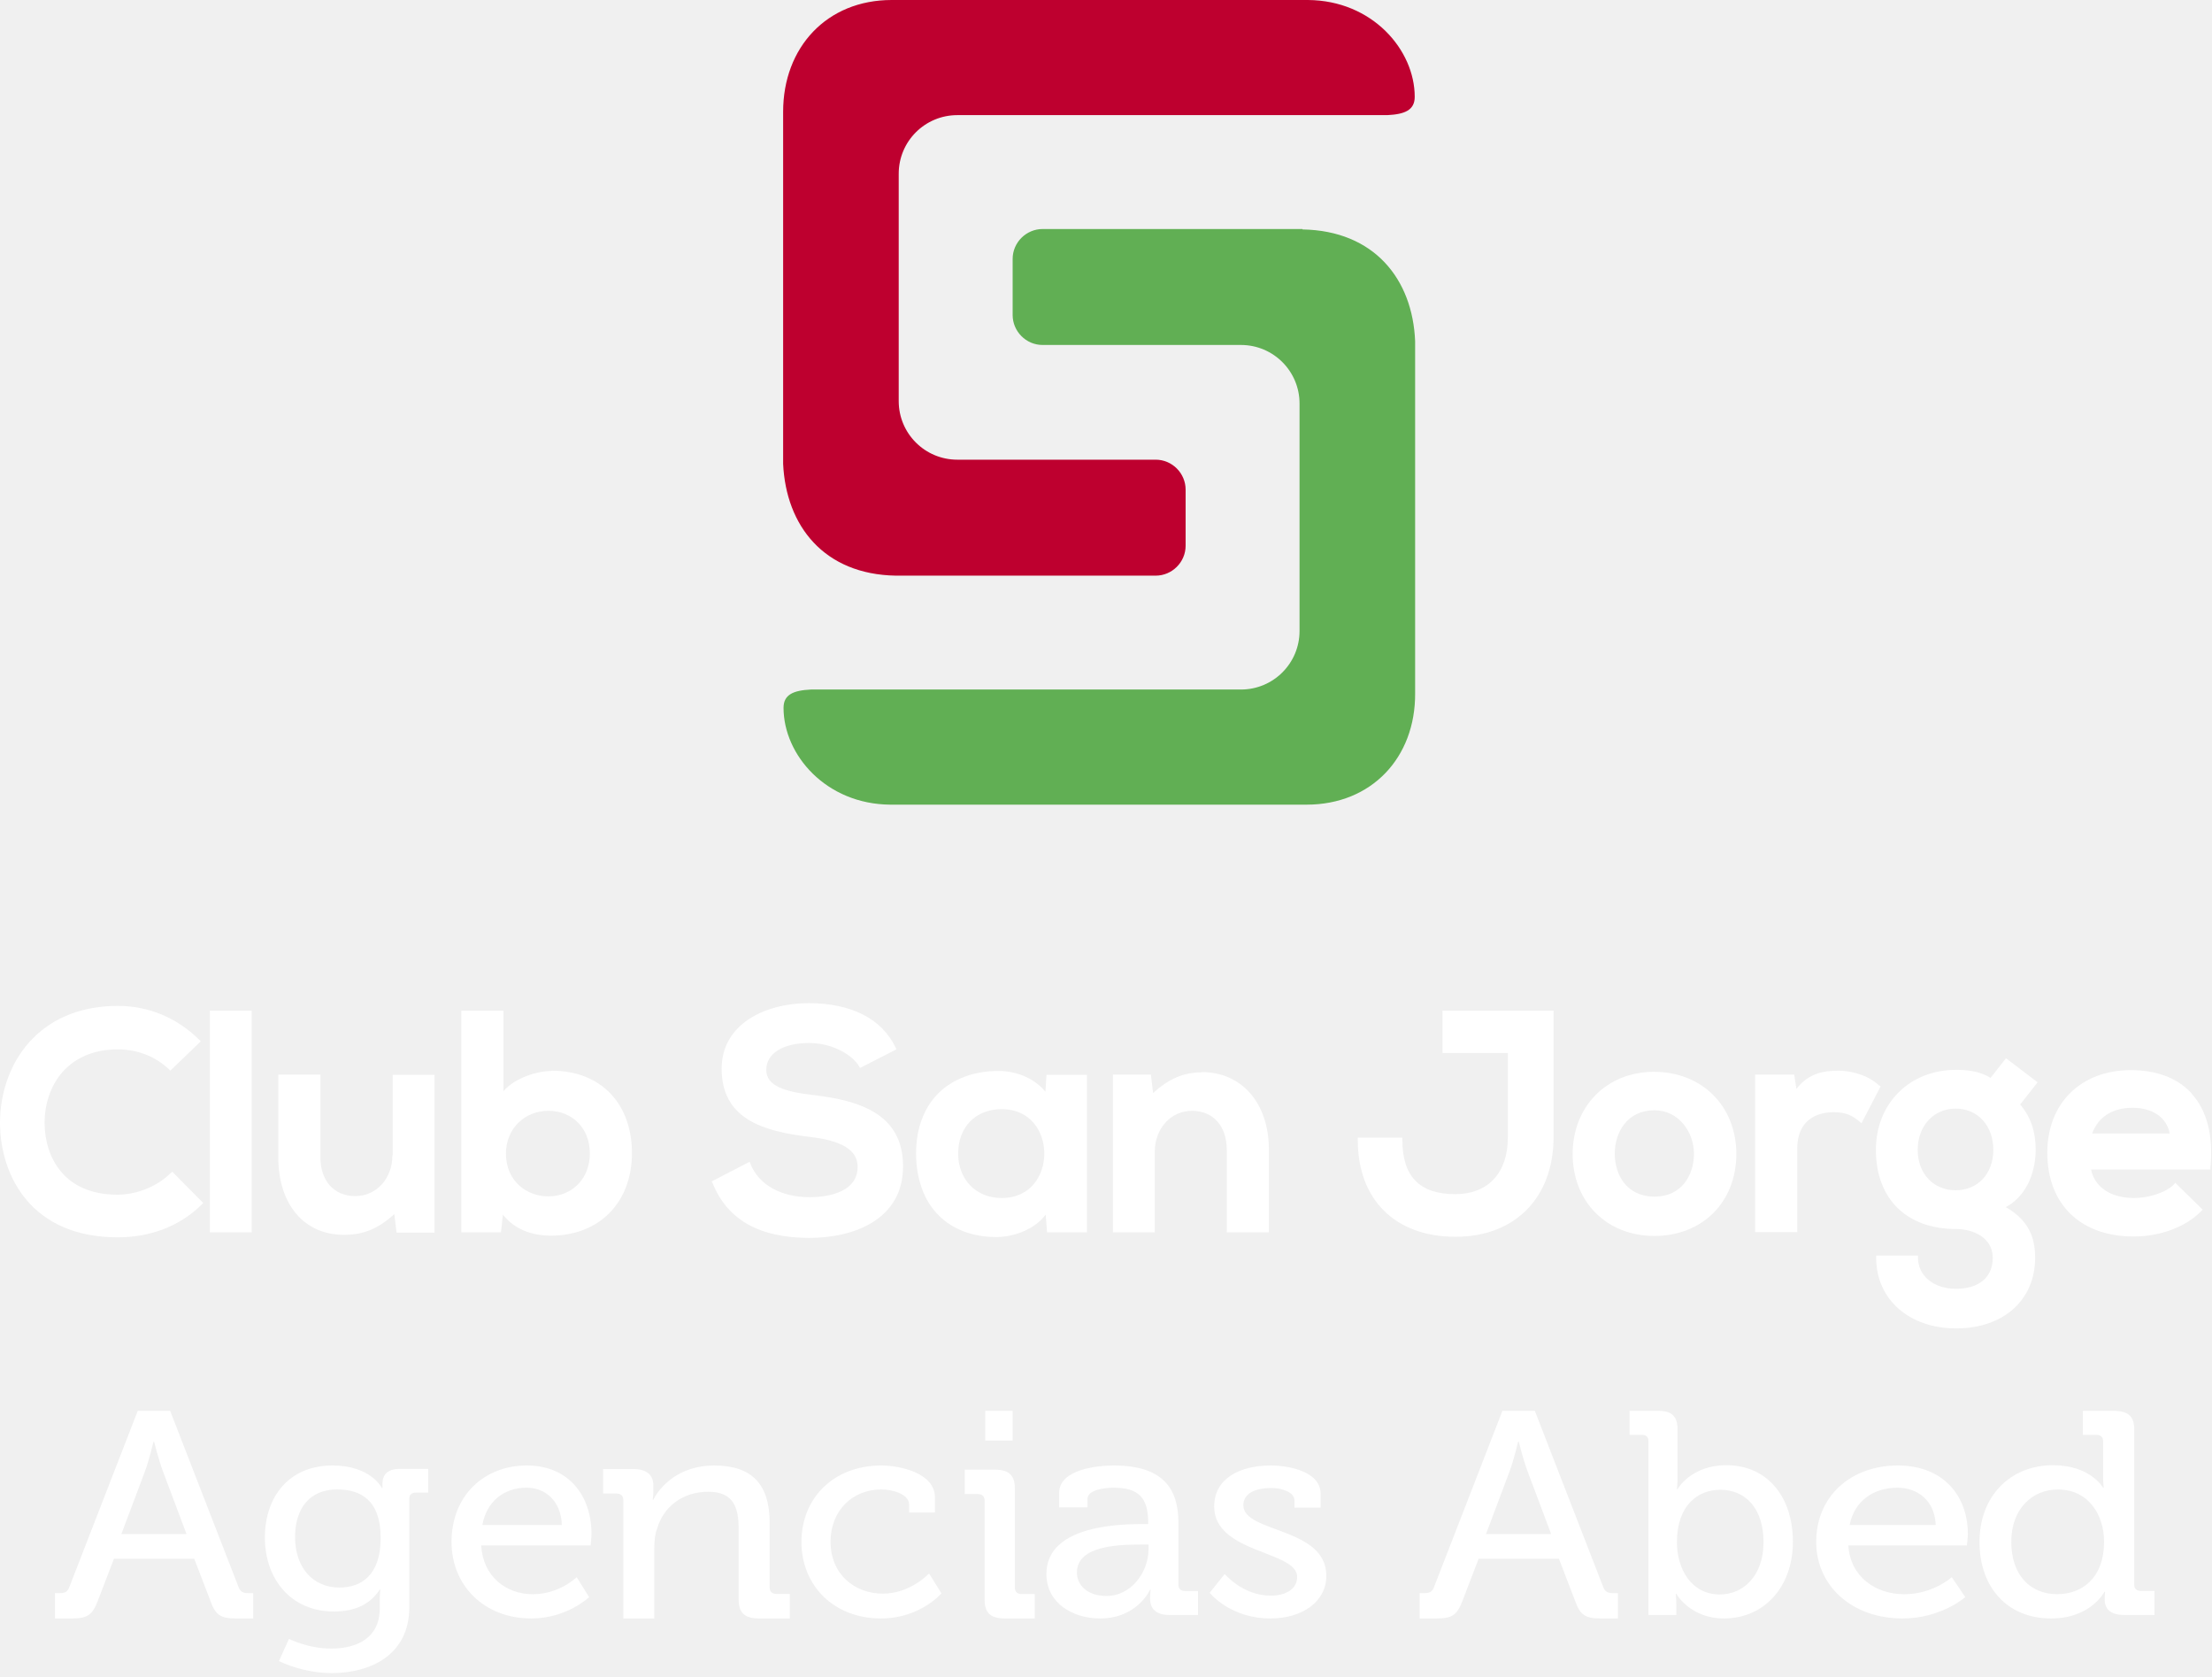
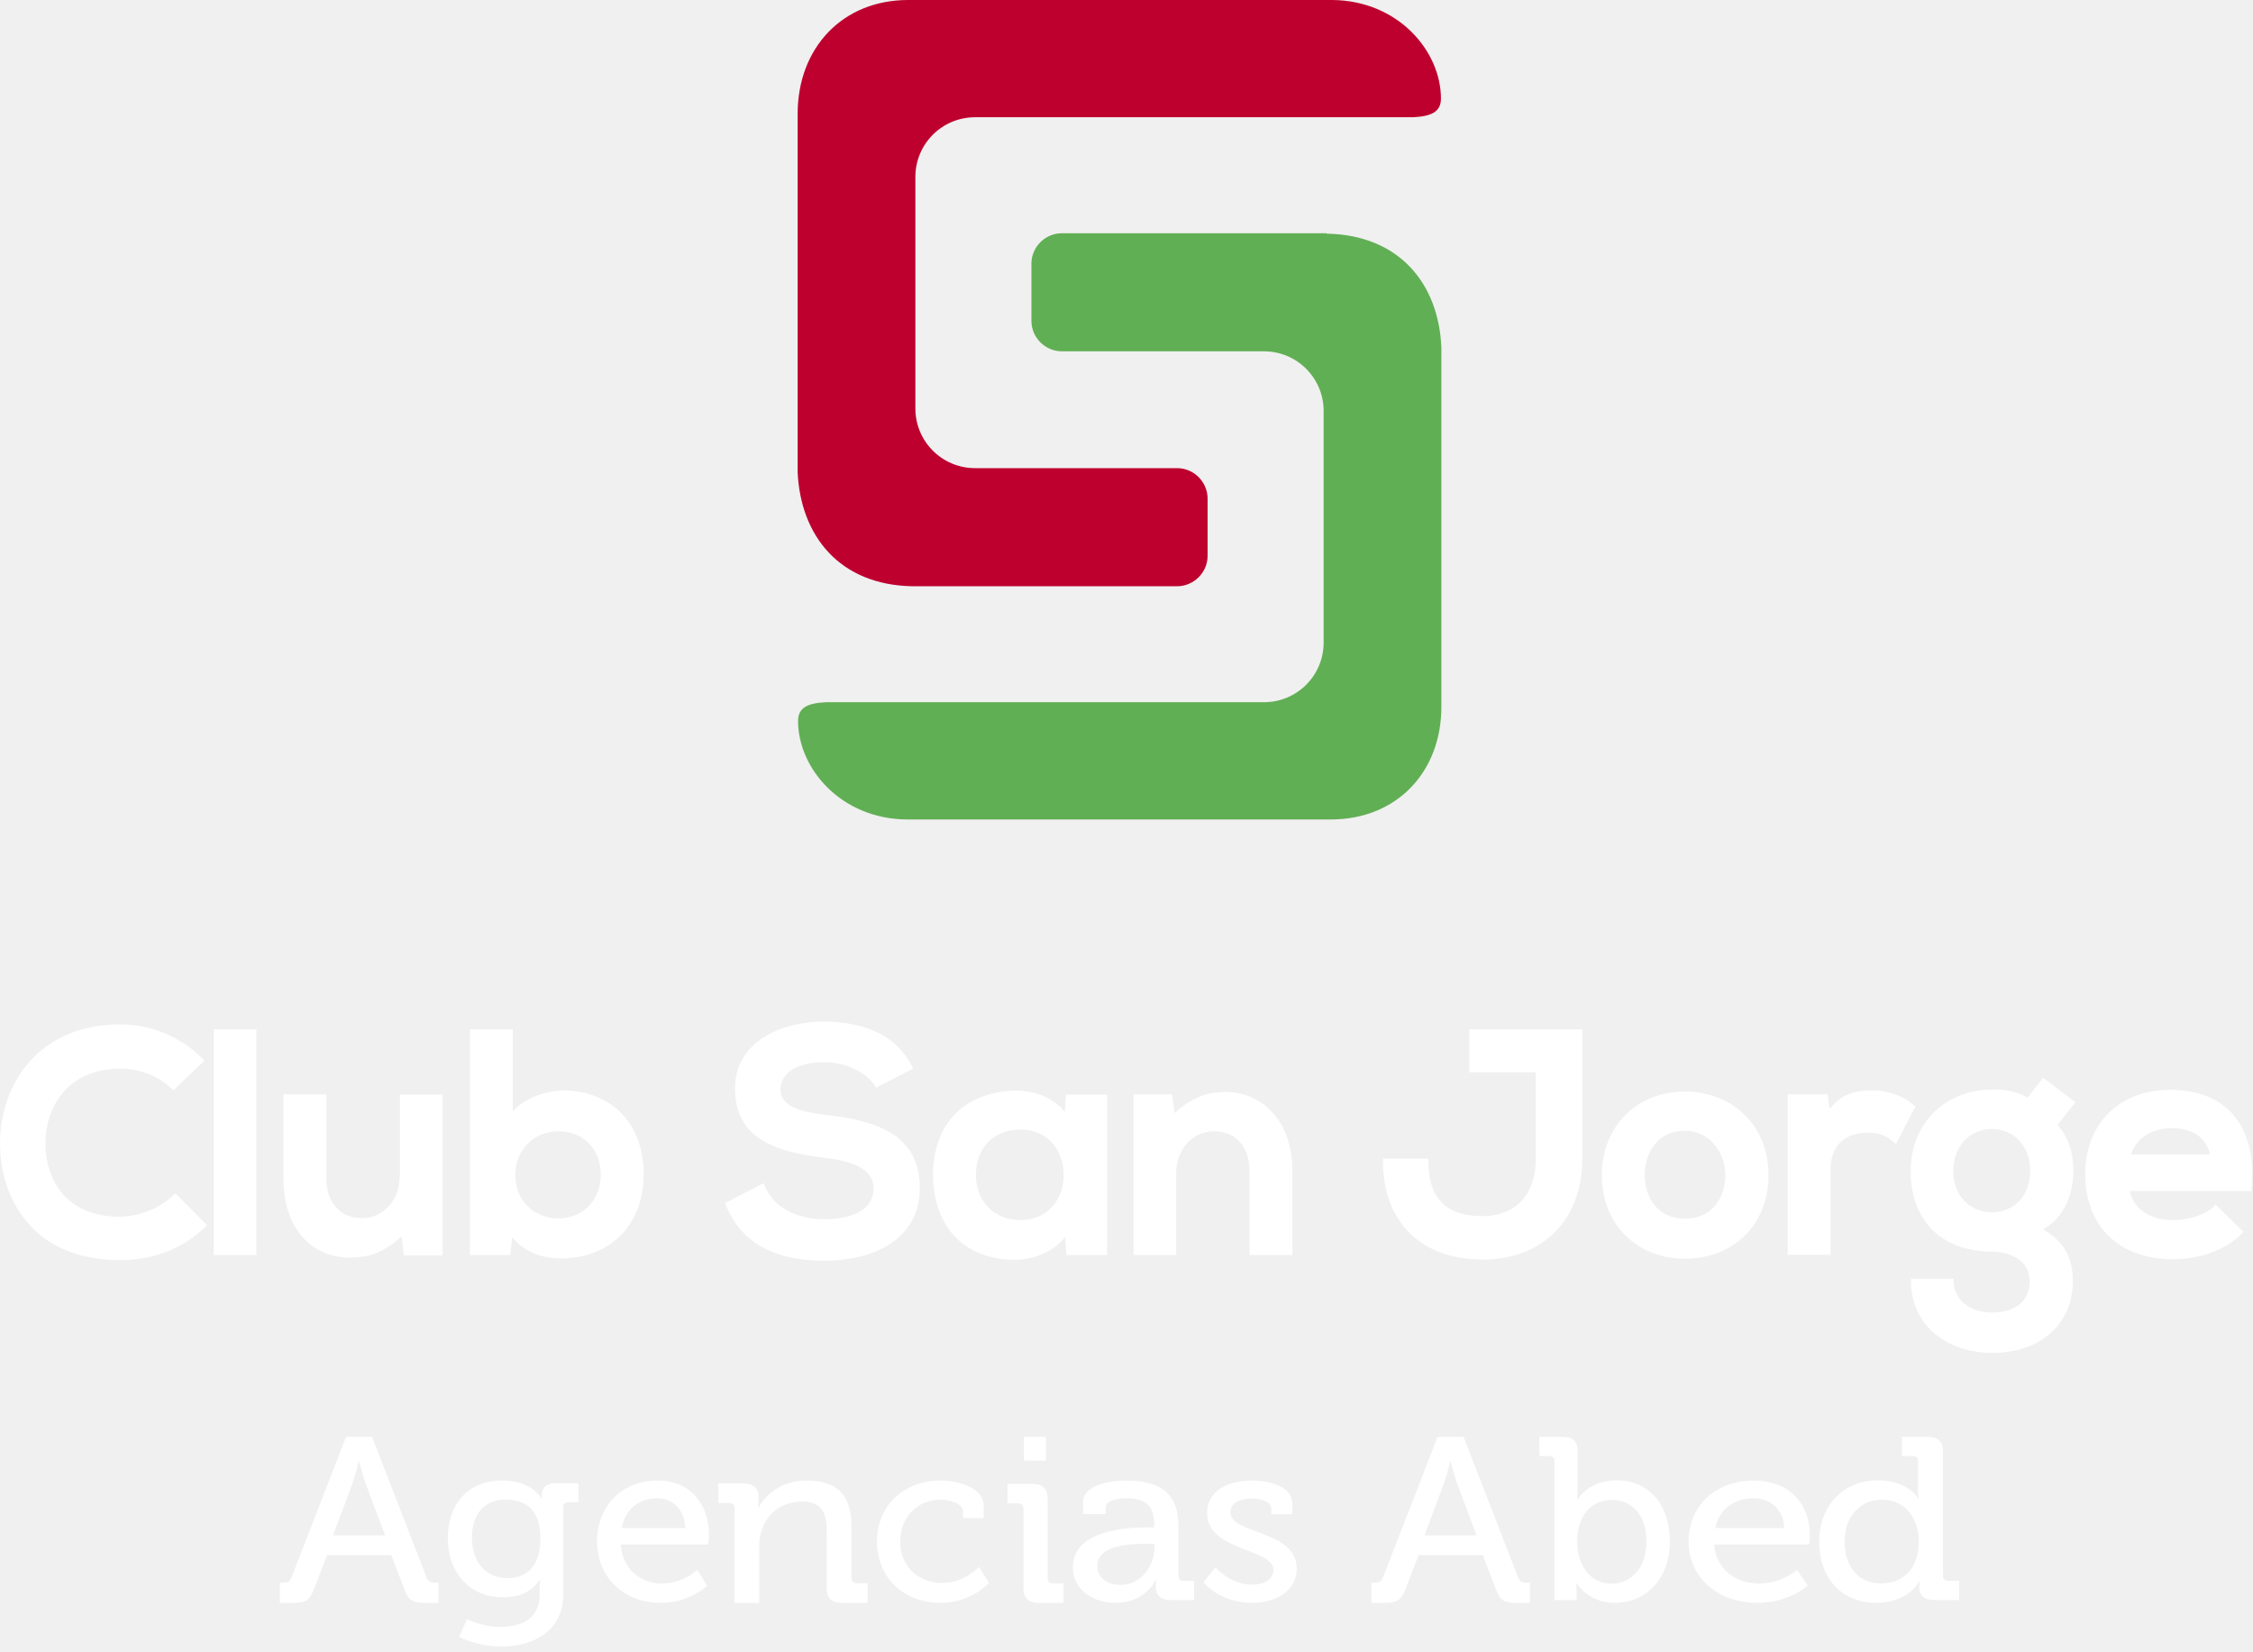
- <svg xmlns="http://www.w3.org/2000/svg" width="161" height="122" viewBox="0 0 161 122" fill="none">
+ <svg xmlns="http://www.w3.org/2000/svg" width="161" height="118" viewBox="0 0 161 118" fill="none">
  <path d="M65.201 41.891H84.116C85.296 41.891 86.295 40.923 86.295 39.713V35.63C86.295 34.45 85.326 33.452 84.116 33.452H69.68C67.32 33.452 65.413 31.547 65.413 29.188V12.643C65.413 10.284 67.32 8.378 69.68 8.378H100.972C102.243 8.318 102.97 8.015 102.97 7.047C102.97 3.63 99.883 0.03 95.192 0H64.899C60.178 0 57 3.448 57 8.136V33.755C57.212 38.261 59.966 41.8 65.201 41.891Z" fill="#BE002F" />
  <path d="M94.799 16.666H75.884C74.704 16.666 73.705 17.634 73.705 18.843V22.927C73.705 24.106 74.674 25.104 75.884 25.104H90.32C92.68 25.104 94.587 27.01 94.587 29.369V45.914C94.587 48.273 92.68 50.178 90.32 50.178H59.028C57.757 50.239 57.03 50.541 57.03 51.509C57.03 54.927 60.117 58.526 64.808 58.556H95.101C99.822 58.556 103.03 55.139 103 50.45V24.832C102.818 20.325 100.034 16.787 94.799 16.696" fill="#61AF54" />
  <path d="M12.416 85.369C11.449 86.336 9.957 86.94 8.546 86.94C4.676 86.94 3.265 84.241 3.245 81.723C3.245 80.212 3.769 78.781 4.737 77.814C5.684 76.868 6.994 76.364 8.566 76.364C10.018 76.364 11.328 76.888 12.295 77.814L12.396 77.915L14.613 75.78L14.492 75.659C12.86 74.047 10.804 73.201 8.566 73.201C6.067 73.201 3.93 74.007 2.399 75.558C0.867 77.089 0 79.346 0 81.723C0.02 85.57 2.278 90.042 8.566 90.042C10.985 90.042 13.101 89.216 14.694 87.645L14.794 87.544L12.537 85.268L12.436 85.369H12.416Z" fill="white" />
  <path d="M18.321 73.544H15.278V89.68H18.321V73.544Z" fill="white" />
  <path d="M28.561 84.08C28.561 85.772 27.392 87.041 25.86 87.041C24.328 87.041 23.32 85.953 23.32 84.2V78.197H20.256V84.221C20.256 87.645 22.131 89.861 25.033 89.861C26.464 89.861 27.533 89.418 28.702 88.35L28.863 89.7H31.624V78.218H28.581V84.08H28.561Z" fill="white" />
  <path d="M42.932 83.939C42.932 85.751 41.662 87.061 39.909 87.061C38.377 87.061 36.825 85.993 36.825 83.939C36.825 82.166 38.155 80.836 39.909 80.836C41.662 80.836 42.932 82.105 42.932 83.939ZM40.15 77.935C39.163 77.935 37.51 78.399 36.643 79.406V73.544H33.58V89.68H36.462L36.603 88.391C37.591 89.639 39.022 89.921 40.09 89.921C43.617 89.921 45.996 87.504 45.996 83.918C45.996 80.333 43.758 77.915 40.15 77.915" fill="white" />
  <path d="M59.178 79.688C57.142 79.446 55.772 79.043 55.772 77.855C55.772 76.666 56.981 75.901 58.896 75.901C60.589 75.901 62.04 76.767 62.524 77.593L62.604 77.714L65.245 76.364L65.184 76.223C64.156 74.108 61.939 73 58.815 73C55.691 73.02 52.526 74.511 52.526 77.774C52.526 81.461 55.59 82.327 58.896 82.73C61.274 82.992 62.423 83.697 62.423 84.906C62.423 86.98 59.742 87.121 58.936 87.121C56.84 87.121 55.227 86.215 54.623 84.704L54.562 84.543L51.801 85.973L51.861 86.094C52.95 88.773 55.268 90.083 58.916 90.083C62.201 90.083 65.729 88.713 65.729 84.885C65.729 81.058 62.584 80.091 59.198 79.688" fill="white" />
  <path d="M76.008 83.959C76.008 85.51 75.04 87.182 72.904 87.182C71.05 87.182 69.74 85.852 69.74 83.939C69.74 82.025 71.009 80.715 72.904 80.715C75.04 80.715 76.008 82.387 76.008 83.939M76.089 79.446C75.343 78.52 74.053 77.935 72.662 77.935C70.909 77.935 69.377 78.499 68.308 79.547C67.24 80.615 66.676 82.126 66.676 83.939C66.676 85.751 67.24 87.383 68.329 88.451C69.356 89.478 70.808 90.022 72.541 90.022H72.602C73.831 90.002 75.343 89.438 76.109 88.391L76.21 89.68H79.112V78.217H76.169L76.089 79.446Z" fill="white" />
  <path d="M87.477 78.036C86.167 78.036 85.058 78.499 83.93 79.547L83.768 78.197H81.007V89.68H84.05V83.818C84.05 82.126 85.219 80.836 86.751 80.836C88.283 80.836 89.291 81.924 89.291 83.677V89.68H92.355V83.656C92.355 80.292 90.4 78.016 87.457 78.016" fill="white" />
  <path d="M104.972 76.626H109.749V82.77C109.749 85.349 108.318 86.9 105.92 86.9C103.319 86.9 102.07 85.611 102.07 82.951V82.79H98.825V82.951C98.825 87.303 101.546 90.002 105.94 90.002C110.334 90.002 113.075 87.081 113.075 82.77V73.544H104.992V76.626H104.972Z" fill="white" />
  <path d="M123.294 83.959C123.294 85.51 122.407 87.081 120.412 87.081C118.416 87.081 117.53 85.51 117.53 83.959C117.53 82.407 118.437 80.796 120.412 80.796C122.206 80.796 123.294 82.407 123.294 83.959ZM120.392 77.996C116.945 77.996 114.466 80.514 114.466 83.979C114.466 87.444 116.925 89.942 120.412 89.942C123.899 89.942 126.378 87.484 126.378 83.979C126.378 80.474 123.859 77.996 120.372 77.996" fill="white" />
  <path d="M136.799 79.023C136.133 78.359 134.944 77.915 133.815 77.915C132.788 77.915 131.639 78.076 130.752 79.245L130.591 78.197H127.749V89.66H130.812V83.616C130.812 81.199 132.646 80.937 133.453 80.937C134.36 80.937 134.823 81.179 135.347 81.622L135.488 81.743L136.879 79.064L136.799 78.983V79.023Z" fill="white" />
  <path d="M145.083 83.677C145.083 85.409 143.954 86.618 142.342 86.618C140.729 86.618 139.58 85.409 139.58 83.677C139.58 81.944 140.729 80.675 142.342 80.675C143.954 80.675 145.083 81.924 145.083 83.677ZM145.99 77.029L144.881 78.439C144.035 77.915 143.087 77.855 142.362 77.855C138.996 77.855 136.537 80.292 136.537 83.677C136.537 87.242 138.774 89.438 142.362 89.438C143.652 89.438 145.042 90.083 145.042 91.533C145.042 92.984 143.994 93.789 142.362 93.789C140.729 93.789 139.6 92.822 139.6 91.533V91.372H136.557V91.533C136.557 94.555 138.955 96.67 142.382 96.67C145.808 96.67 148.126 94.615 148.126 91.533C148.126 90.445 147.905 88.914 145.99 87.847C148.005 86.739 148.167 84.402 148.167 83.677C148.167 82.347 147.804 81.279 147.038 80.373L148.308 78.761L146.03 77.029H145.99Z" fill="white" />
  <path d="M152.278 82.488C152.702 81.3 153.75 80.615 155.201 80.615C156.652 80.615 157.7 81.3 157.922 82.488H152.278ZM159.514 79.567C158.507 78.459 156.975 77.875 155.1 77.875C151.452 77.875 149.013 80.292 149.013 83.878C149.013 87.645 151.432 89.982 155.302 89.982C157.237 89.982 159.111 89.277 160.22 88.129L160.321 88.028L158.325 86.074L158.224 86.195C157.6 86.839 156.269 87.182 155.342 87.182C153.629 87.182 152.46 86.396 152.198 85.107H160.885V84.966C161.107 82.669 160.643 80.816 159.514 79.587" fill="white" />
-   <path d="M4 115.938H4.315C4.719 115.938 4.922 115.852 5.057 115.467L10.025 102.67H12.385L17.353 115.467C17.488 115.852 17.713 115.938 18.095 115.938H18.432V117.778H17.173C16.049 117.778 15.69 117.521 15.33 116.537L14.139 113.434H8.294L7.102 116.537C6.72 117.521 6.36 117.778 5.236 117.778H4V115.938ZM13.577 111.636L11.846 107.035C11.553 106.244 11.216 104.917 11.216 104.917H11.171C11.171 104.917 10.857 106.244 10.564 107.035L8.833 111.636H13.577Z" fill="white" />
-   <path d="M24.204 106.646C26.998 106.646 27.796 108.285 27.796 108.285H27.84V107.953C27.84 107.331 28.195 106.895 29.082 106.895H31.167V108.617H30.28C29.991 108.617 29.792 108.762 29.792 109.032V116.96C29.792 120.426 26.976 121.754 24.137 121.754C22.785 121.754 21.41 121.401 20.301 120.882L21.033 119.263C21.033 119.263 22.408 119.969 24.093 119.969C26.044 119.969 27.641 119.16 27.641 117.043V116.337C27.641 116.005 27.685 115.673 27.685 115.673H27.641C26.976 116.69 25.933 117.271 24.293 117.271C21.188 117.271 19.281 114.926 19.281 111.896C19.281 108.866 21.077 106.646 24.204 106.646ZM27.707 111.917C27.707 109.178 26.266 108.389 24.537 108.389C22.585 108.389 21.477 109.717 21.477 111.855C21.477 113.992 22.696 115.528 24.714 115.528C26.266 115.528 27.707 114.656 27.707 111.917Z" fill="white" />
-   <path d="M38.347 106.646C41.412 106.646 43.052 108.872 43.052 111.624C43.052 111.897 42.987 112.464 42.987 112.464H35.023C35.153 114.732 36.836 116.014 38.779 116.014C40.721 116.014 41.973 114.774 41.973 114.774L42.88 116.224C42.88 116.224 41.261 117.778 38.671 117.778C35.217 117.778 32.865 115.362 32.865 112.212C32.865 108.83 35.239 106.646 38.347 106.646ZM40.894 110.973C40.829 109.208 39.685 108.263 38.325 108.263C36.728 108.263 35.433 109.208 35.109 110.973H40.894Z" fill="white" />
-   <path d="M45.366 109.16C45.366 108.838 45.18 108.687 44.855 108.687H43.901V106.904H46.064C47.064 106.904 47.553 107.312 47.553 108.107V108.515C47.553 108.859 47.506 109.139 47.506 109.139H47.553C48.018 108.193 49.413 106.646 51.972 106.646C54.763 106.646 56.019 108.043 56.019 110.815V115.521C56.019 115.844 56.205 115.994 56.531 115.994H57.484V117.778H55.251C54.205 117.778 53.763 117.37 53.763 116.403V111.288C53.763 109.762 53.437 108.558 51.553 108.558C49.669 108.558 48.297 109.654 47.832 111.223C47.669 111.653 47.622 112.147 47.622 112.685V117.778H45.366V109.16Z" fill="white" />
-   <path d="M64.155 106.646C65.46 106.646 68.05 107.171 68.05 108.977V110.069H66.167V109.481C66.167 108.725 64.947 108.389 64.155 108.389C62.036 108.389 60.452 109.943 60.452 112.191C60.452 114.606 62.25 115.972 64.262 115.972C66.274 115.972 67.622 114.501 67.622 114.501L68.521 115.951C68.521 115.951 66.98 117.778 64.112 117.778C60.709 117.778 58.334 115.404 58.334 112.212C58.334 109.019 60.666 106.646 64.155 106.646Z" fill="white" />
-   <path d="M71.664 109.197C71.664 108.876 71.481 108.726 71.159 108.726H70.219V106.95H72.398C73.431 106.95 73.867 107.356 73.867 108.319V115.531C73.867 115.852 74.05 116.002 74.372 116.002H75.312V117.778H73.133C72.1 117.778 71.664 117.371 71.664 116.408V109.197ZM71.71 102.67H73.706V104.831H71.71V102.67Z" fill="white" />
-   <path d="M83.074 110.91H83.572V110.805C83.572 108.935 82.824 108.263 81.034 108.263C80.49 108.263 79.153 108.389 79.153 109.082V109.691H77.091V108.641C77.091 106.898 79.946 106.646 81.057 106.646C84.773 106.646 85.77 108.452 85.77 110.805V115.32C85.77 115.636 85.952 115.783 86.269 115.783H87.198V117.526H85.136C84.116 117.526 83.708 117.064 83.708 116.308C83.708 115.951 83.753 115.678 83.753 115.678H83.708C83.708 115.678 82.802 117.778 80.059 117.778C78.088 117.778 76.162 116.665 76.162 114.543C76.162 111.12 81.147 110.91 83.074 110.91ZM80.535 116.14C82.394 116.14 83.595 114.333 83.595 112.758V112.401H83.028C81.374 112.401 78.382 112.485 78.382 114.438C78.382 115.299 79.085 116.14 80.535 116.14Z" fill="white" />
-   <path d="M89.141 114.543C89.141 114.543 90.454 116.119 92.489 116.119C93.517 116.119 94.414 115.678 94.414 114.753C94.414 112.842 88.375 113.052 88.375 109.628C88.375 107.591 90.235 106.646 92.489 106.646C93.823 106.646 96.121 107.087 96.121 108.704V109.712H94.217V109.187C94.217 108.557 93.233 108.284 92.554 108.284C91.307 108.284 90.498 108.704 90.498 109.544C90.498 111.561 96.537 111.12 96.537 114.669C96.537 116.56 94.786 117.778 92.467 117.778C89.513 117.778 88.047 115.909 88.047 115.909L89.141 114.543Z" fill="white" />
-   <path d="M103.328 115.938H103.643C104.047 115.938 104.25 115.852 104.385 115.467L109.353 102.67H111.713L116.681 115.467C116.816 115.852 117.041 115.938 117.423 115.938H117.76V117.778H116.502C115.378 117.778 115.018 117.521 114.658 116.537L113.467 113.434H107.622L106.43 116.537C106.048 117.521 105.689 117.778 104.565 117.778H103.328V115.938ZM112.901 111.636L111.17 107.035C110.878 106.244 110.541 104.917 110.541 104.917H110.496C110.496 104.917 110.181 106.244 109.889 107.035L108.158 111.636H112.901Z" fill="white" />
-   <path d="M119.983 104.879C119.983 104.564 119.809 104.416 119.504 104.416H118.609V102.67H120.703C121.684 102.67 122.099 103.07 122.099 104.017V107.489C122.099 107.994 122.055 108.372 122.055 108.372H122.099C122.099 108.372 123.058 106.626 125.653 106.626C128.619 106.626 130.495 108.898 130.495 112.202C130.495 115.505 128.379 117.778 125.479 117.778C123.015 117.778 122.011 115.989 122.011 115.989H121.968C121.968 115.989 122.011 116.326 122.011 116.789V117.525H119.983V104.879ZM125.174 116.032C126.918 116.032 128.358 114.643 128.358 112.223C128.358 109.803 127.071 108.414 125.217 108.414C123.582 108.414 122.055 109.53 122.055 112.244C122.055 114.138 123.08 116.032 125.174 116.032Z" fill="white" />
-   <path d="M138.132 106.646C141.452 106.646 143.229 108.872 143.229 111.624C143.229 111.897 143.159 112.464 143.159 112.464H134.531C134.671 114.732 136.495 116.014 138.6 116.014C140.704 116.014 142.06 114.774 142.06 114.774L143.042 116.224C143.042 116.224 141.289 117.778 138.483 117.778C134.742 117.778 132.193 115.362 132.193 112.212C132.193 108.83 134.765 106.646 138.132 106.646ZM140.891 110.973C140.821 109.208 139.582 108.263 138.109 108.263C136.378 108.263 134.975 109.208 134.625 110.973H140.891Z" fill="white" />
-   <path d="M149.429 106.626C152.163 106.626 153.074 108.267 153.074 108.267H153.121C153.121 108.267 153.074 107.951 153.074 107.552V104.879C153.074 104.564 152.887 104.416 152.56 104.416H151.602V102.67H153.845C154.897 102.67 155.34 103.07 155.34 104.017V115.316C155.34 115.632 155.527 115.779 155.855 115.779H156.812V117.525H154.639C153.611 117.525 153.191 117.105 153.191 116.389C153.191 116.074 153.214 115.842 153.214 115.842H153.167C153.167 115.842 152.186 117.778 149.289 117.778C146.088 117.778 144.078 115.505 144.078 112.202C144.078 108.898 146.298 106.626 149.429 106.626ZM153.144 112.181C153.144 110.287 152.046 108.393 149.779 108.393C147.933 108.393 146.391 109.782 146.391 112.202C146.391 114.622 147.77 116.01 149.733 116.01C151.485 116.01 153.144 114.895 153.144 112.181Z" fill="white" />
+   <path d="M20 113.089H20.247C20.565 113.089 20.724 113.022 20.83 112.719L24.731 102.67H26.585L30.486 112.719C30.592 113.022 30.768 113.089 31.069 113.089H31.333V114.534H30.345C29.462 114.534 29.18 114.332 28.897 113.559L27.962 111.123H23.372L22.436 113.559C22.136 114.332 21.854 114.534 20.971 114.534H20V113.089ZM27.52 109.711L26.161 106.098C25.931 105.476 25.667 104.434 25.667 104.434H25.631C25.631 104.434 25.384 105.476 25.155 106.098L23.795 109.711H27.52Z" fill="white" />
+   <path d="M35.866 105.792C38.06 105.792 38.687 107.079 38.687 107.079H38.721V106.819C38.721 106.33 39 105.988 39.697 105.988H41.333V107.34H40.637C40.41 107.34 40.254 107.454 40.254 107.666V113.891C40.254 116.613 38.042 117.656 35.813 117.656C34.751 117.656 33.672 117.379 32.801 116.972L33.376 115.7C33.376 115.7 34.455 116.254 35.779 116.254C37.311 116.254 38.565 115.619 38.565 113.957V113.403C38.565 113.142 38.599 112.881 38.599 112.881H38.565C38.042 113.68 37.224 114.136 35.935 114.136C33.498 114.136 32 112.294 32 109.915C32 107.536 33.41 105.792 35.866 105.792ZM38.617 109.931C38.617 107.78 37.485 107.161 36.127 107.161C34.594 107.161 33.724 108.204 33.724 109.882C33.724 111.561 34.682 112.767 36.266 112.767C37.485 112.767 38.617 112.083 38.617 109.931Z" fill="white" />
+   <path d="M46.972 105.792C49.379 105.792 50.667 107.54 50.667 109.701C50.667 109.916 50.616 110.361 50.616 110.361H44.362C44.464 112.142 45.786 113.148 47.311 113.148C48.837 113.148 49.819 112.175 49.819 112.175L50.531 113.313C50.531 113.313 49.26 114.534 47.226 114.534C44.514 114.534 42.667 112.637 42.667 110.163C42.667 107.507 44.531 105.792 46.972 105.792ZM48.972 109.19C48.921 107.804 48.023 107.062 46.955 107.062C45.701 107.062 44.684 107.804 44.43 109.19H48.972Z" fill="white" />
+   <path d="M52.484 107.767C52.484 107.513 52.338 107.395 52.082 107.395H51.333V105.995H53.032C53.817 105.995 54.201 106.315 54.201 106.94V107.26C54.201 107.53 54.164 107.75 54.164 107.75H54.201C54.566 107.007 55.662 105.792 57.671 105.792C59.863 105.792 60.849 106.889 60.849 109.066V112.762C60.849 113.015 60.995 113.133 61.251 113.133H62V114.534H60.246C59.424 114.534 59.077 114.213 59.077 113.454V109.437C59.077 108.239 58.822 107.294 57.342 107.294C55.863 107.294 54.785 108.155 54.42 109.387C54.292 109.724 54.255 110.112 54.255 110.534V114.534H52.484V107.767Z" fill="white" />
+   <path d="M67.238 105.792C68.264 105.792 70.297 106.204 70.297 107.623V108.481H68.818V108.019C68.818 107.425 67.86 107.161 67.238 107.161C65.575 107.161 64.331 108.382 64.331 110.146C64.331 112.043 65.743 113.115 67.323 113.115C68.902 113.115 69.961 111.961 69.961 111.961L70.667 113.099C70.667 113.099 69.457 114.534 67.205 114.534C64.532 114.534 62.667 112.67 62.667 110.163C62.667 107.656 64.499 105.792 67.238 105.792Z" fill="white" />
+   <path d="M73.135 107.795C73.135 107.543 72.991 107.426 72.739 107.426H72V106.031H73.712C74.522 106.031 74.865 106.35 74.865 107.106V112.769C74.865 113.022 75.009 113.139 75.261 113.139H76V114.534H74.288C73.478 114.534 73.135 114.215 73.135 113.458V107.795ZM73.171 102.67H74.739V104.367H73.171V102.67Z" fill="white" />
+   <path d="M82.095 109.14H82.486V109.058C82.486 107.59 81.899 107.062 80.493 107.062C80.066 107.062 79.016 107.161 79.016 107.705V108.184H77.397V107.359C77.397 105.99 79.639 105.792 80.511 105.792C83.43 105.792 84.213 107.21 84.213 109.058V112.604C84.213 112.851 84.355 112.967 84.604 112.967H85.334V114.336H83.714C82.913 114.336 82.593 113.973 82.593 113.379C82.593 113.099 82.629 112.884 82.629 112.884H82.593C82.593 112.884 81.881 114.534 79.728 114.534C78.18 114.534 76.667 113.66 76.667 111.994C76.667 109.305 80.582 109.14 82.095 109.14ZM80.102 113.247C81.561 113.247 82.504 111.829 82.504 110.592V110.311H82.059C80.76 110.311 78.411 110.377 78.411 111.911C78.411 112.588 78.963 113.247 80.102 113.247Z" fill="white" />
+   <path d="M86.859 111.994C86.859 111.994 87.89 113.231 89.488 113.231C90.296 113.231 91 112.884 91 112.159C91 110.658 86.258 110.823 86.258 108.134C86.258 106.534 87.718 105.792 89.488 105.792C90.536 105.792 92.34 106.138 92.34 107.408V108.2H90.845V107.788C90.845 107.293 90.072 107.079 89.54 107.079C88.56 107.079 87.924 107.408 87.924 108.068C87.924 109.652 92.667 109.305 92.667 112.093C92.667 113.577 91.292 114.534 89.471 114.534C87.151 114.534 86 113.066 86 113.066L86.859 111.994Z" fill="white" />
+   <path d="M98 113.089H98.247C98.565 113.089 98.724 113.022 98.83 112.719L102.731 102.67H104.585L108.486 112.719C108.592 113.022 108.768 113.089 109.069 113.089H109.333V114.534H108.345C107.462 114.534 107.18 114.332 106.897 113.559L105.962 111.123H101.372L100.436 113.559C100.136 114.332 99.854 114.534 98.971 114.534H98V113.089ZM105.517 109.711L104.158 106.098C103.929 105.476 103.664 104.434 103.664 104.434H103.628C103.628 104.434 103.381 105.476 103.152 106.098L101.792 109.711H105.517Z" fill="white" />
+   <path d="M111.079 104.405C111.079 104.157 110.942 104.041 110.702 104.041H110V102.67H111.644C112.415 102.67 112.74 102.984 112.74 103.727V106.454C112.74 106.85 112.706 107.148 112.706 107.148H112.74C112.74 107.148 113.494 105.776 115.532 105.776C117.861 105.776 119.333 107.561 119.333 110.155C119.333 112.749 117.672 114.534 115.394 114.534C113.459 114.534 112.672 113.129 112.672 113.129H112.637C112.637 113.129 112.672 113.394 112.672 113.757V114.336H111.079V104.405ZM115.155 113.162C116.525 113.162 117.655 112.072 117.655 110.172C117.655 108.271 116.645 107.181 115.189 107.181C113.905 107.181 112.706 108.057 112.706 110.188C112.706 111.675 113.511 113.162 115.155 113.162Z" fill="white" />
+   <path d="M125.331 105.792C127.938 105.792 129.334 107.54 129.334 109.701C129.334 109.916 129.279 110.361 129.279 110.361H122.503C122.613 112.142 124.046 113.148 125.698 113.148C127.351 113.148 128.416 112.175 128.416 112.175L129.187 113.313C129.187 113.313 127.81 114.534 125.606 114.534C122.668 114.534 120.667 112.637 120.667 110.163C120.667 107.507 122.687 105.792 125.331 105.792ZM127.498 109.19C127.442 107.804 126.469 107.062 125.312 107.062C123.954 107.062 122.852 107.804 122.577 109.19H127.498Z" fill="white" />
+   <path d="M134.202 105.776C136.349 105.776 137.064 107.065 137.064 107.065H137.101C137.101 107.065 137.064 106.817 137.064 106.503V104.405C137.064 104.157 136.917 104.041 136.661 104.041H135.908V102.67H137.67C138.495 102.67 138.844 102.984 138.844 103.727V112.601C138.844 112.849 138.991 112.964 139.248 112.964H140V114.336H138.294C137.486 114.336 137.156 114.005 137.156 113.443C137.156 113.196 137.174 113.014 137.174 113.014H137.138C137.138 113.014 136.367 114.534 134.092 114.534C131.578 114.534 130 112.749 130 110.155C130 107.561 131.743 105.776 134.202 105.776ZM137.119 110.139C137.119 108.651 136.257 107.164 134.477 107.164C133.028 107.164 131.817 108.255 131.817 110.155C131.817 112.055 132.899 113.146 134.44 113.146C135.817 113.146 137.119 112.27 137.119 110.139Z" fill="white" />
</svg>
